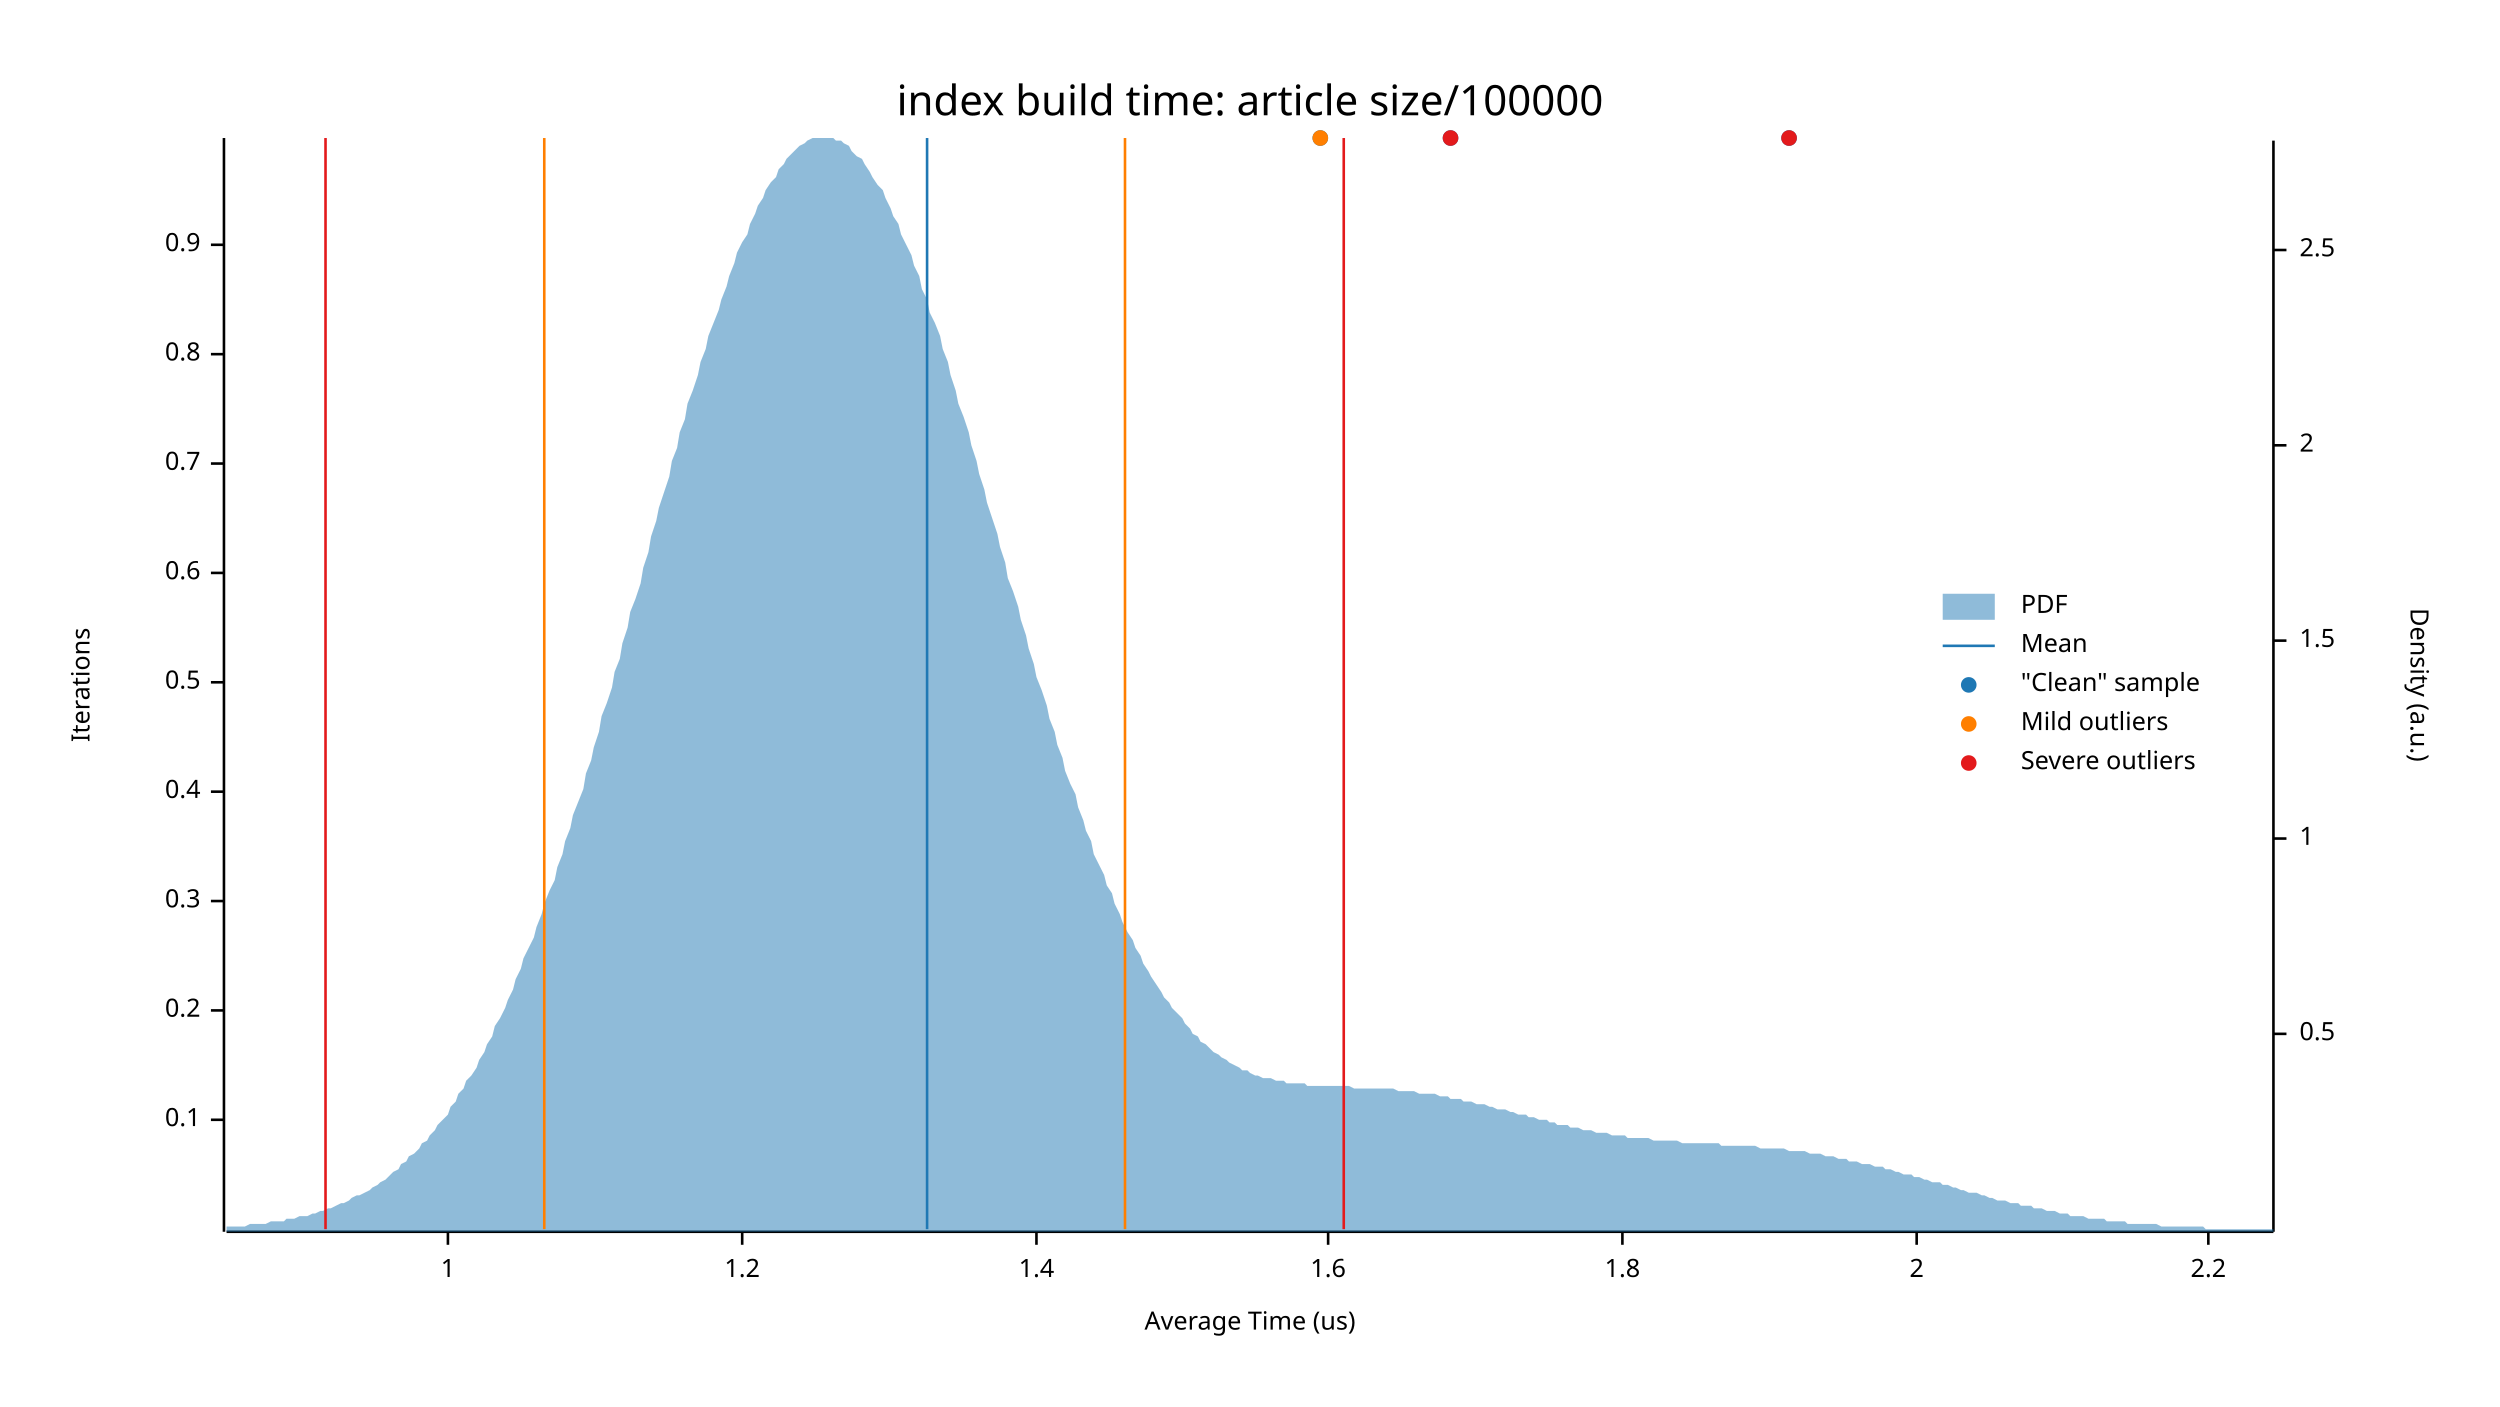
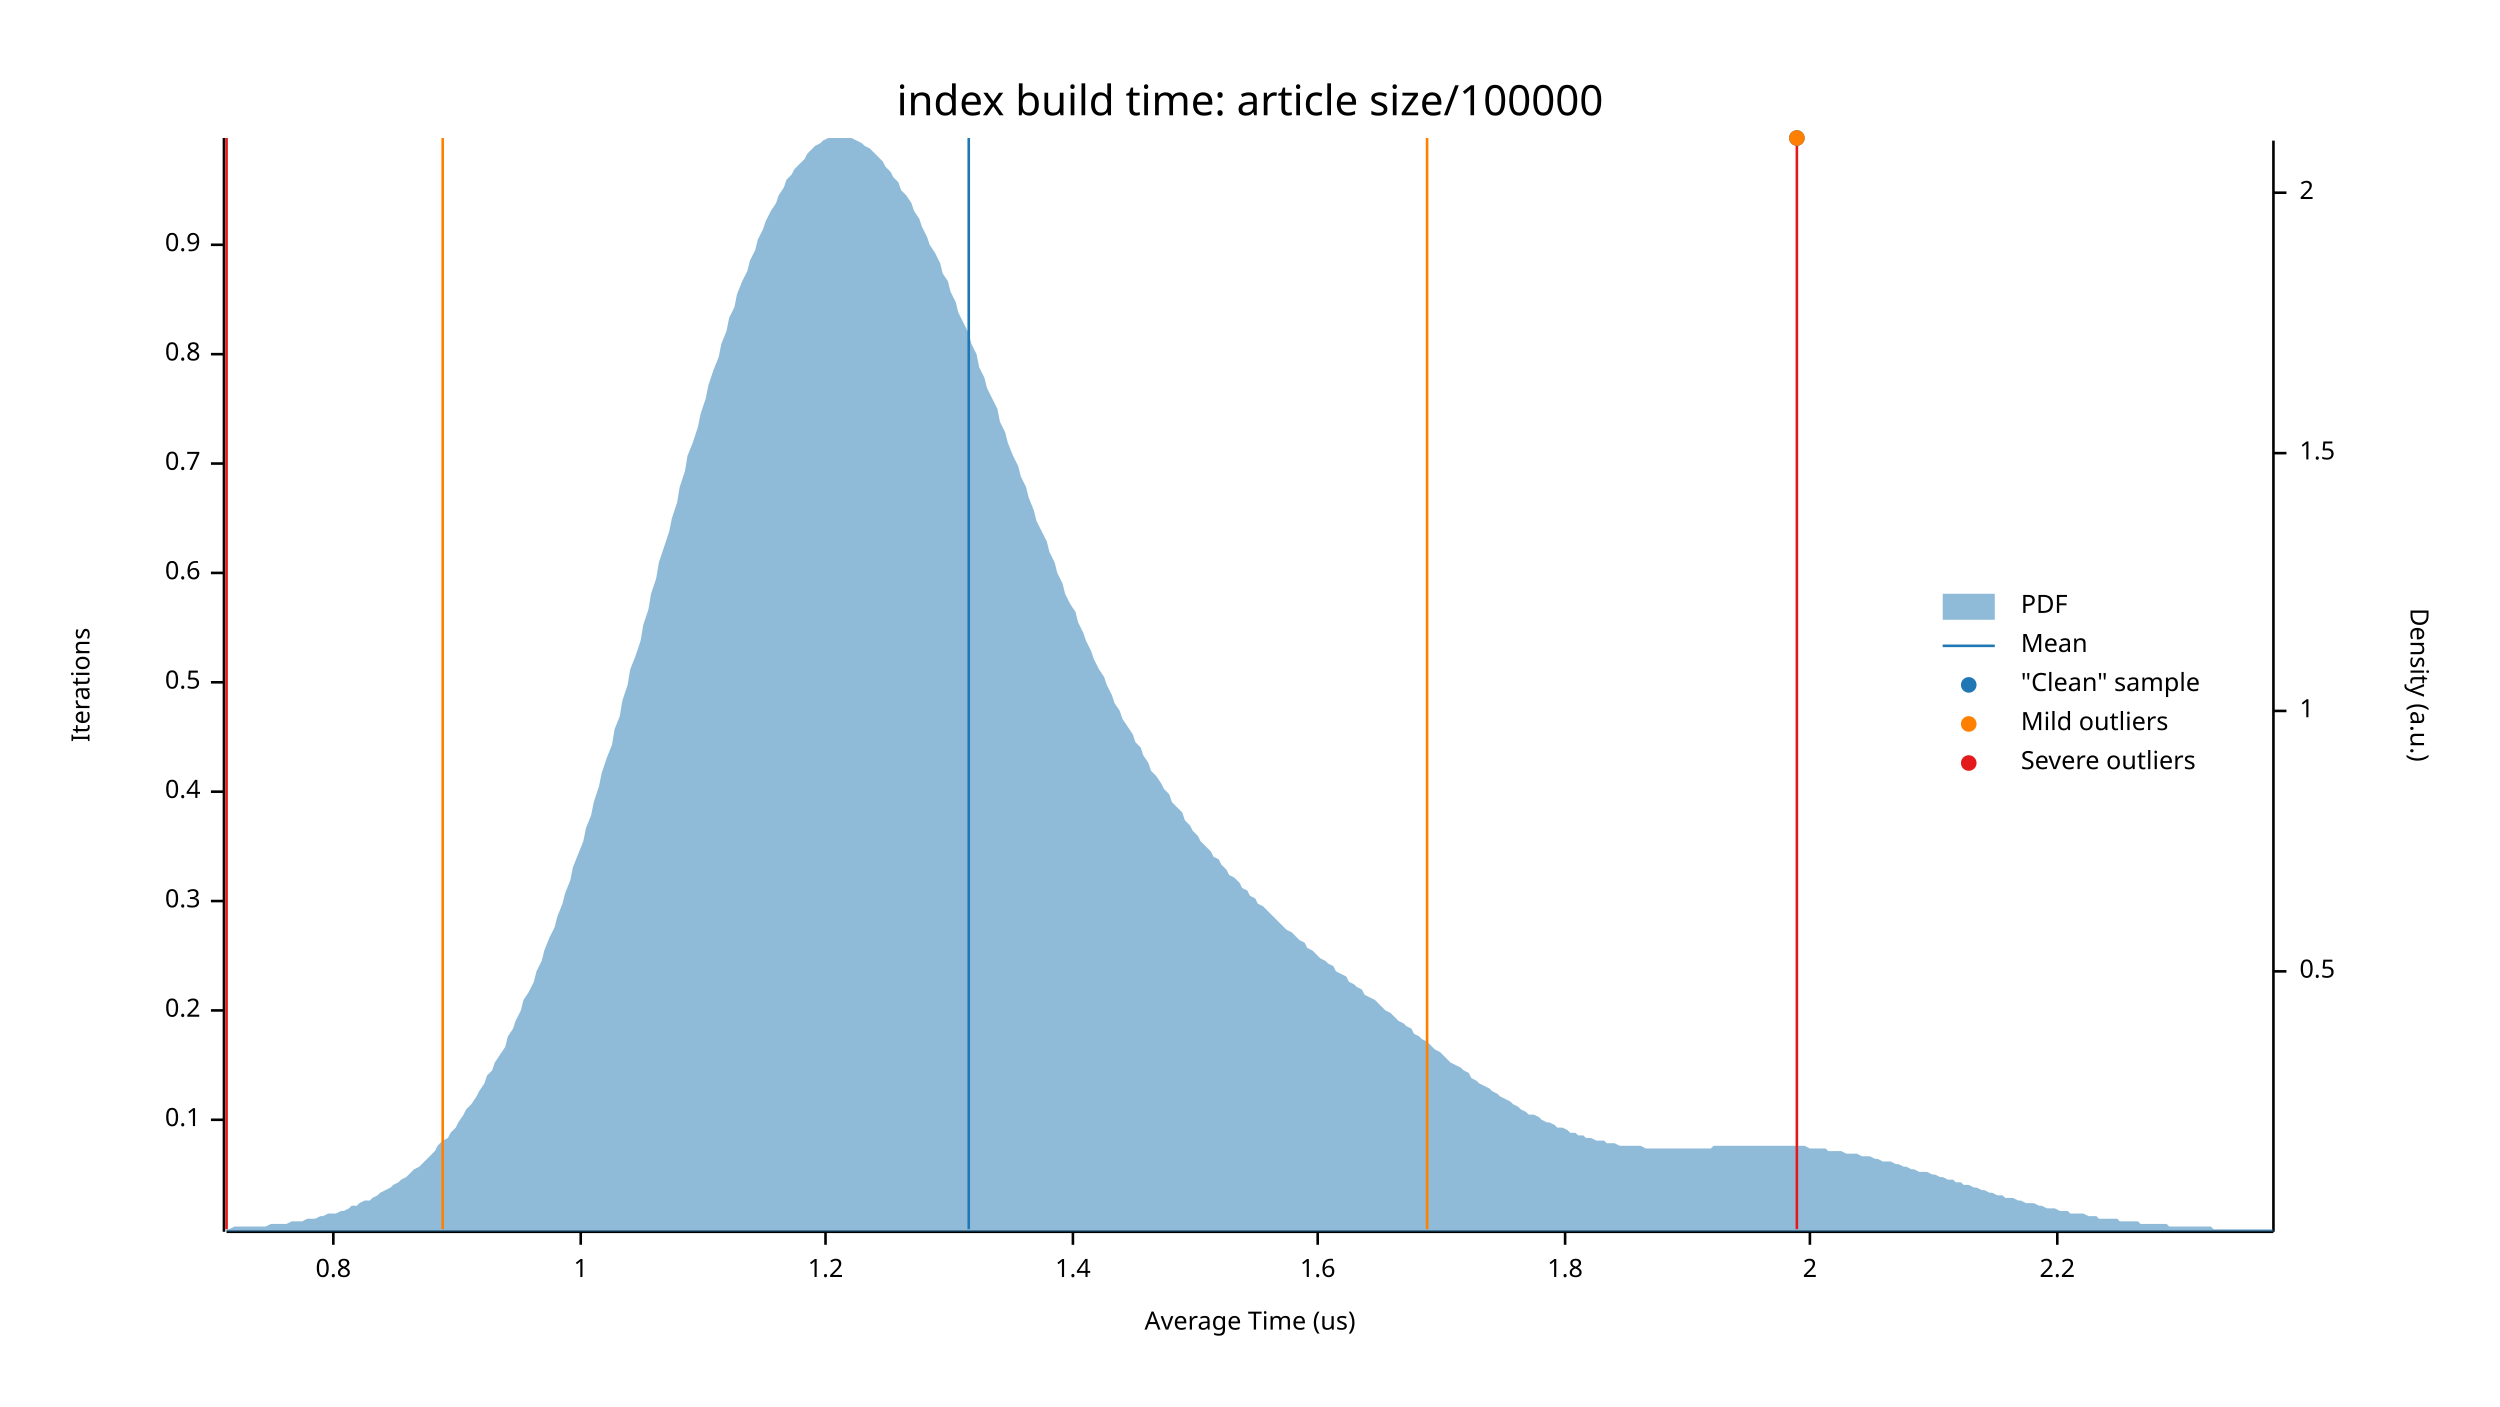
<svg xmlns="http://www.w3.org/2000/svg" width="960" height="540" viewBox="0 0 960 540">
  <text x="480" y="32" dy="0.76em" text-anchor="middle" font-family="sans-serif" font-size="16.129" opacity="1" fill="#000000">
index build time: article size/100000
</text>
  <text x="27" y="263" dy="0.76em" text-anchor="middle" font-family="sans-serif" font-size="9.677" opacity="1" fill="#000000" transform="rotate(270, 27, 263)">
Iterations
</text>
  <text x="480" y="513" dy="-0.5ex" text-anchor="middle" font-family="sans-serif" font-size="9.677" opacity="1" fill="#000000">
Average Time (us)
</text>
  <polyline fill="none" opacity="1" stroke="#000000" stroke-width="1" points="86,53 86,473 " />
  <text x="77" y="430" dy="0.5ex" text-anchor="end" font-family="sans-serif" font-size="9.677" opacity="1" fill="#000000">
0.1
</text>
  <polyline fill="none" opacity="1" stroke="#000000" stroke-width="1" points="81,430 86,430 " />
  <text x="77" y="388" dy="0.5ex" text-anchor="end" font-family="sans-serif" font-size="9.677" opacity="1" fill="#000000">
0.2
</text>
  <polyline fill="none" opacity="1" stroke="#000000" stroke-width="1" points="81,388 86,388 " />
  <text x="77" y="346" dy="0.5ex" text-anchor="end" font-family="sans-serif" font-size="9.677" opacity="1" fill="#000000">
0.3
</text>
  <polyline fill="none" opacity="1" stroke="#000000" stroke-width="1" points="81,346 86,346 " />
  <text x="77" y="304" dy="0.5ex" text-anchor="end" font-family="sans-serif" font-size="9.677" opacity="1" fill="#000000">
0.4
</text>
  <polyline fill="none" opacity="1" stroke="#000000" stroke-width="1" points="81,304 86,304 " />
  <text x="77" y="262" dy="0.5ex" text-anchor="end" font-family="sans-serif" font-size="9.677" opacity="1" fill="#000000">
0.5
</text>
  <polyline fill="none" opacity="1" stroke="#000000" stroke-width="1" points="81,262 86,262 " />
  <text x="77" y="220" dy="0.5ex" text-anchor="end" font-family="sans-serif" font-size="9.677" opacity="1" fill="#000000">
0.6
</text>
  <polyline fill="none" opacity="1" stroke="#000000" stroke-width="1" points="81,220 86,220 " />
  <text x="77" y="178" dy="0.5ex" text-anchor="end" font-family="sans-serif" font-size="9.677" opacity="1" fill="#000000">
0.7
</text>
  <polyline fill="none" opacity="1" stroke="#000000" stroke-width="1" points="81,178 86,178 " />
  <text x="77" y="136" dy="0.5ex" text-anchor="end" font-family="sans-serif" font-size="9.677" opacity="1" fill="#000000">
0.8
</text>
  <polyline fill="none" opacity="1" stroke="#000000" stroke-width="1" points="81,136 86,136 " />
  <text x="77" y="94" dy="0.5ex" text-anchor="end" font-family="sans-serif" font-size="9.677" opacity="1" fill="#000000">
0.9
</text>
  <polyline fill="none" opacity="1" stroke="#000000" stroke-width="1" points="81,94 86,94 " />
  <polyline fill="none" opacity="1" stroke="#000000" stroke-width="1" points="87,473 873,473 " />
-   <text x="172" y="483" dy="0.76em" text-anchor="middle" font-family="sans-serif" font-size="9.677" opacity="1" fill="#000000">
+   <text x="128" y="483" dy="0.76em" text-anchor="middle" font-family="sans-serif" font-size="9.677" opacity="1" fill="#000000">
+ 0.8
+ </text>
+   <polyline fill="none" opacity="1" stroke="#000000" stroke-width="1" points="128,473 128,478 " />
+   <text x="223" y="483" dy="0.76em" text-anchor="middle" font-family="sans-serif" font-size="9.677" opacity="1" fill="#000000">
1
</text>
-   <polyline fill="none" opacity="1" stroke="#000000" stroke-width="1" points="172,473 172,478 " />
-   <text x="285" y="483" dy="0.76em" text-anchor="middle" font-family="sans-serif" font-size="9.677" opacity="1" fill="#000000">
+   <polyline fill="none" opacity="1" stroke="#000000" stroke-width="1" points="223,473 223,478 " />
+   <text x="317" y="483" dy="0.76em" text-anchor="middle" font-family="sans-serif" font-size="9.677" opacity="1" fill="#000000">
1.2
</text>
-   <polyline fill="none" opacity="1" stroke="#000000" stroke-width="1" points="285,473 285,478 " />
-   <text x="398" y="483" dy="0.76em" text-anchor="middle" font-family="sans-serif" font-size="9.677" opacity="1" fill="#000000">
+   <polyline fill="none" opacity="1" stroke="#000000" stroke-width="1" points="317,473 317,478 " />
+   <text x="412" y="483" dy="0.76em" text-anchor="middle" font-family="sans-serif" font-size="9.677" opacity="1" fill="#000000">
1.4
</text>
-   <polyline fill="none" opacity="1" stroke="#000000" stroke-width="1" points="398,473 398,478 " />
-   <text x="510" y="483" dy="0.76em" text-anchor="middle" font-family="sans-serif" font-size="9.677" opacity="1" fill="#000000">
+   <polyline fill="none" opacity="1" stroke="#000000" stroke-width="1" points="412,473 412,478 " />
+   <text x="506" y="483" dy="0.76em" text-anchor="middle" font-family="sans-serif" font-size="9.677" opacity="1" fill="#000000">
1.6
</text>
-   <polyline fill="none" opacity="1" stroke="#000000" stroke-width="1" points="510,473 510,478 " />
-   <text x="623" y="483" dy="0.76em" text-anchor="middle" font-family="sans-serif" font-size="9.677" opacity="1" fill="#000000">
+   <polyline fill="none" opacity="1" stroke="#000000" stroke-width="1" points="506,473 506,478 " />
+   <text x="601" y="483" dy="0.76em" text-anchor="middle" font-family="sans-serif" font-size="9.677" opacity="1" fill="#000000">
1.8
</text>
-   <polyline fill="none" opacity="1" stroke="#000000" stroke-width="1" points="623,473 623,478 " />
-   <text x="736" y="483" dy="0.76em" text-anchor="middle" font-family="sans-serif" font-size="9.677" opacity="1" fill="#000000">
+   <polyline fill="none" opacity="1" stroke="#000000" stroke-width="1" points="601,473 601,478 " />
+   <text x="695" y="483" dy="0.76em" text-anchor="middle" font-family="sans-serif" font-size="9.677" opacity="1" fill="#000000">
2
</text>
-   <polyline fill="none" opacity="1" stroke="#000000" stroke-width="1" points="736,473 736,478 " />
-   <text x="848" y="483" dy="0.76em" text-anchor="middle" font-family="sans-serif" font-size="9.677" opacity="1" fill="#000000">
+   <polyline fill="none" opacity="1" stroke="#000000" stroke-width="1" points="695,473 695,478 " />
+   <text x="790" y="483" dy="0.76em" text-anchor="middle" font-family="sans-serif" font-size="9.677" opacity="1" fill="#000000">
2.2
</text>
-   <polyline fill="none" opacity="1" stroke="#000000" stroke-width="1" points="848,473 848,478 " />
+   <polyline fill="none" opacity="1" stroke="#000000" stroke-width="1" points="790,473 790,478 " />
  <text x="933" y="263" dy="0.76em" text-anchor="middle" font-family="sans-serif" font-size="9.677" opacity="1" fill="#000000" transform="rotate(90, 933, 263)">
Density (a.u.)
</text>
  <polyline fill="none" opacity="1" stroke="#000000" stroke-width="1" points="873,54 873,473 " />
-   <text x="883" y="397" dy="0.5ex" text-anchor="start" font-family="sans-serif" font-size="9.677" opacity="1" fill="#000000">
+   <text x="883" y="373" dy="0.5ex" text-anchor="start" font-family="sans-serif" font-size="9.677" opacity="1" fill="#000000">
0.5
</text>
-   <polyline fill="none" opacity="1" stroke="#000000" stroke-width="1" points="873,397 878,397 " />
-   <text x="883" y="322" dy="0.5ex" text-anchor="start" font-family="sans-serif" font-size="9.677" opacity="1" fill="#000000">
+   <polyline fill="none" opacity="1" stroke="#000000" stroke-width="1" points="873,373 878,373 " />
+   <text x="883" y="273" dy="0.5ex" text-anchor="start" font-family="sans-serif" font-size="9.677" opacity="1" fill="#000000">
1
</text>
-   <polyline fill="none" opacity="1" stroke="#000000" stroke-width="1" points="873,322 878,322 " />
-   <text x="883" y="246" dy="0.5ex" text-anchor="start" font-family="sans-serif" font-size="9.677" opacity="1" fill="#000000">
+   <polyline fill="none" opacity="1" stroke="#000000" stroke-width="1" points="873,273 878,273 " />
+   <text x="883" y="174" dy="0.5ex" text-anchor="start" font-family="sans-serif" font-size="9.677" opacity="1" fill="#000000">
1.5
</text>
-   <polyline fill="none" opacity="1" stroke="#000000" stroke-width="1" points="873,246 878,246 " />
-   <text x="883" y="171" dy="0.5ex" text-anchor="start" font-family="sans-serif" font-size="9.677" opacity="1" fill="#000000">
+   <polyline fill="none" opacity="1" stroke="#000000" stroke-width="1" points="873,174 878,174 " />
+   <text x="883" y="74" dy="0.5ex" text-anchor="start" font-family="sans-serif" font-size="9.677" opacity="1" fill="#000000">
2
</text>
-   <polyline fill="none" opacity="1" stroke="#000000" stroke-width="1" points="873,171 878,171 " />
-   <text x="883" y="96" dy="0.5ex" text-anchor="start" font-family="sans-serif" font-size="9.677" opacity="1" fill="#000000">
- 2.5
- </text>
-   <polyline fill="none" opacity="1" stroke="#000000" stroke-width="1" points="873,96 878,96 " />
-   <polygon opacity="0.5" fill="#1F78B4" points="87,471 88,471 90,471 91,471 93,471 94,471 96,470 98,470 99,470 101,470 102,470 104,469 105,469 107,469 109,469 110,468 112,468 113,468 115,467 116,467 118,467 120,466 121,466 123,465 124,465 126,464 127,464 129,463 131,462 132,462 134,461 135,460 137,459 138,459 140,458 142,457 143,456 145,455 146,454 148,453 150,451 151,450 153,449 154,447 156,446 157,444 159,443 161,441 162,439 164,438 165,436 167,434 168,432 170,430 172,428 173,425 175,423 176,420 178,418 179,415 181,413 183,410 184,407 186,404 187,401 189,398 190,394 192,391 194,387 195,384 197,380 198,376 200,372 201,368 203,364 205,360 206,356 208,351 209,347 211,342 213,338 214,333 216,328 217,323 219,318 220,313 222,308 224,303 225,297 227,292 228,287 230,281 231,275 233,270 235,264 236,258 238,253 239,247 241,241 242,235 244,230 246,224 247,218 249,212 250,206 252,200 253,195 255,189 257,183 258,177 260,172 261,166 263,161 264,155 266,150 268,144 269,139 271,134 272,129 274,124 276,119 277,115 279,110 280,106 282,101 283,97 285,93 287,90 288,86 290,82 291,79 293,76 294,73 296,70 298,68 299,65 301,63 302,61 304,59 305,58 307,56 309,55 310,54 312,53 313,53 315,53 316,53 318,53 320,53 321,54 323,54 324,55 326,56 327,58 329,60 331,61 332,63 334,66 335,68 337,71 339,73 340,76 342,80 343,83 345,86 346,90 348,94 350,98 351,102 353,106 354,111 356,115 357,120 359,124 361,129 362,134 364,139 365,144 367,150 368,155 370,160 372,166 373,171 375,177 376,182 378,188 379,193 381,199 383,205 384,210 386,216 387,222 389,227 391,233 392,238 394,244 395,249 397,255 398,260 400,265 402,271 403,276 405,281 406,286 408,291 409,296 411,301 413,305 414,310 416,315 417,319 419,323 420,328 422,332 424,336 425,340 427,343 428,347 430,351 431,354 433,358 435,361 436,364 438,367 439,370 441,373 442,375 444,378 446,381 447,383 449,385 450,387 452,389 454,391 455,393 457,395 458,397 460,398 461,400 463,401 465,403 466,404 468,405 469,406 471,407 472,408 474,409 476,410 477,411 479,411 480,412 482,413 483,413 485,414 487,414 488,414 490,415 491,415 493,415 494,416 496,416 498,416 499,416 501,416 502,417 504,417 505,417 507,417 509,417 510,417 512,417 513,417 515,417 517,417 518,417 520,418 521,418 523,418 524,418 526,418 528,418 529,418 531,418 532,418 534,418 535,418 537,419 539,419 540,419 542,419 543,419 545,420 546,420 548,420 550,420 551,420 553,421 554,421 556,421 557,422 559,422 561,422 562,423 564,423 565,423 567,424 568,424 570,424 572,425 573,425 575,426 576,426 578,426 580,427 581,427 583,428 584,428 586,428 587,429 589,429 591,430 592,430 594,430 595,431 597,431 598,432 600,432 602,432 603,433 605,433 606,433 608,434 609,434 611,434 613,435 614,435 616,435 617,435 619,436 620,436 622,436 624,436 625,437 627,437 628,437 630,437 632,437 633,437 635,438 636,438 638,438 639,438 641,438 643,438 644,438 646,439 647,439 649,439 650,439 652,439 654,439 655,439 657,439 658,439 660,439 661,440 663,440 665,440 666,440 668,440 669,440 671,440 672,440 674,440 676,441 677,441 679,441 680,441 682,441 683,441 685,441 687,442 688,442 690,442 691,442 693,442 695,443 696,443 698,443 699,443 701,444 702,444 704,444 706,445 707,445 709,445 710,446 712,446 713,446 715,447 717,447 718,447 720,448 721,448 723,448 724,449 726,449 728,450 729,450 731,451 732,451 734,451 735,452 737,452 739,453 740,453 742,454 743,454 745,454 746,455 748,455 750,456 751,456 753,457 754,457 756,458 758,458 759,458 761,459 762,459 764,460 765,460 767,461 769,461 770,461 772,462 773,462 775,462 776,463 778,463 780,463 781,464 783,464 784,464 786,465 787,465 789,465 791,466 792,466 794,466 795,467 797,467 798,467 800,467 802,468 803,468 805,468 806,468 808,468 809,469 811,469 813,469 814,469 816,469 817,470 819,470 821,470 822,470 824,470 825,470 827,470 828,470 830,471 832,471 833,471 835,471 836,471 838,471 839,471 841,471 843,471 844,471 846,471 847,472 849,472 850,472 852,472 854,472 855,472 857,472 858,472 860,472 861,472 863,472 865,472 866,472 868,472 869,472 871,472 873,472 873,473 87,473 " />
-   <polyline fill="none" opacity="1" stroke="#1F78B4" stroke-width="1" points="356,472 356,53 " />
-   <polyline fill="none" opacity="1" stroke="#FF7F00" stroke-width="1" points="209,472 209,53 " />
-   <polyline fill="none" opacity="1" stroke="#FF7F00" stroke-width="1" points="432,472 432,53 " />
-   <polyline fill="none" opacity="1" stroke="#E31A1C" stroke-width="1" points="125,472 125,53 " />
-   <polyline fill="none" opacity="1" stroke="#E31A1C" stroke-width="1" points="516,472 516,53 " />
-   <circle cx="687" cy="53" r="3" opacity="1" fill="#1F78B4" stroke="none" stroke-width="1" />
-   <circle cx="507" cy="53" r="3" opacity="1" fill="#1F78B4" stroke="none" stroke-width="1" />
-   <circle cx="557" cy="53" r="3" opacity="1" fill="#1F78B4" stroke="none" stroke-width="1" />
-   <circle cx="507" cy="53" r="3" opacity="1" fill="#FF7F00" stroke="none" stroke-width="1" />
-   <circle cx="687" cy="53" r="3" opacity="1" fill="#E31A1C" stroke="none" stroke-width="1" />
-   <circle cx="557" cy="53" r="3" opacity="1" fill="#E31A1C" stroke="none" stroke-width="1" />
+   <polyline fill="none" opacity="1" stroke="#000000" stroke-width="1" points="873,74 878,74 " />
+   <polygon opacity="0.5" fill="#1F78B4" points="87,472 88,472 90,471 91,471 93,471 94,471 96,471 98,471 99,471 101,471 102,471 104,470 105,470 107,470 109,470 110,470 112,469 113,469 115,469 116,469 118,468 120,468 121,468 123,467 124,467 126,466 127,466 129,466 131,465 132,465 134,464 135,463 137,463 138,462 140,461 142,461 143,460 145,459 146,458 148,457 150,456 151,455 153,454 154,453 156,452 157,451 159,449 161,448 162,447 164,445 165,444 167,442 168,440 170,438 172,437 173,435 175,433 176,431 178,428 179,426 181,424 183,421 184,419 186,416 187,413 189,411 190,408 192,405 194,402 195,398 197,395 198,392 200,388 201,384 203,381 205,377 206,373 208,369 209,365 211,360 213,356 214,352 216,347 217,343 219,338 220,333 222,328 224,323 225,318 227,313 228,308 230,302 231,297 233,291 235,286 236,280 238,275 239,269 241,263 242,257 244,252 246,246 247,240 249,234 250,228 252,222 253,216 255,210 257,204 258,199 260,193 261,187 263,181 264,175 266,170 268,164 269,159 271,153 272,148 274,142 276,137 277,132 279,127 280,122 282,118 283,113 285,108 287,104 288,100 290,96 291,92 293,88 294,85 296,81 298,78 299,75 301,72 302,69 304,67 305,65 307,63 309,61 310,59 312,57 313,56 315,55 316,54 318,53 320,53 321,53 323,53 324,53 326,53 327,53 329,54 331,55 332,56 334,57 335,58 337,60 339,62 340,64 342,66 343,68 345,70 346,73 348,75 350,78 351,81 353,84 354,87 356,91 357,94 359,97 361,101 362,105 364,108 365,112 367,116 368,120 370,124 372,128 373,132 375,136 376,141 378,145 379,149 381,153 383,157 384,162 386,166 387,170 389,175 391,179 392,183 394,187 395,191 397,196 398,200 400,204 402,208 403,212 405,216 406,220 408,224 409,228 411,232 413,235 414,239 416,243 417,246 419,250 420,253 422,257 424,260 425,263 427,267 428,270 430,273 431,276 433,279 435,282 436,285 438,287 439,290 441,293 442,296 444,298 446,301 447,303 449,305 450,308 452,310 454,312 455,315 457,317 458,319 460,321 461,323 463,325 465,327 466,329 468,330 469,332 471,334 472,336 474,337 476,339 477,341 479,342 480,344 482,345 483,347 485,348 487,350 488,351 490,353 491,354 493,356 494,357 496,358 498,360 499,361 501,362 502,364 504,365 505,366 507,368 509,369 510,370 512,371 513,373 515,374 517,375 518,377 520,378 521,379 523,380 524,382 526,383 528,384 529,385 531,387 532,388 534,389 535,390 537,392 539,393 540,394 542,395 543,397 545,398 546,399 548,400 550,402 551,403 553,404 554,405 556,407 557,408 559,409 561,410 562,411 564,412 565,414 567,415 568,416 570,417 572,418 573,419 575,420 576,421 578,422 580,423 581,424 583,425 584,426 586,427 587,428 589,428 591,429 592,430 594,431 595,431 597,432 598,433 600,433 602,434 603,435 605,435 606,436 608,436 609,437 611,437 613,438 614,438 616,438 617,439 619,439 620,439 622,440 624,440 625,440 627,440 628,440 630,440 632,441 633,441 635,441 636,441 638,441 639,441 641,441 643,441 644,441 646,441 647,441 649,441 650,441 652,441 654,441 655,441 657,441 658,440 660,440 661,440 663,440 665,440 666,440 668,440 669,440 671,440 672,440 674,440 676,440 677,440 679,440 680,440 682,440 683,440 685,440 687,440 688,440 690,440 691,440 693,440 695,441 696,441 698,441 699,441 701,441 702,442 704,442 706,442 707,442 709,443 710,443 712,443 713,443 715,444 717,444 718,444 720,445 721,445 723,446 724,446 726,446 728,447 729,447 731,448 732,448 734,449 735,449 737,450 739,450 740,450 742,451 743,451 745,452 746,452 748,453 750,453 751,454 753,454 754,455 756,455 758,456 759,456 761,457 762,457 764,458 765,458 767,459 769,459 770,460 772,460 773,460 775,461 776,461 778,462 780,462 781,462 783,463 784,463 786,464 787,464 789,464 791,465 792,465 794,465 795,466 797,466 798,466 800,466 802,467 803,467 805,467 806,468 808,468 809,468 811,468 813,468 814,469 816,469 817,469 819,469 821,469 822,470 824,470 825,470 827,470 828,470 830,470 832,470 833,471 835,471 836,471 838,471 839,471 841,471 843,471 844,471 846,471 847,471 849,471 850,472 852,472 854,472 855,472 857,472 858,472 860,472 861,472 863,472 865,472 866,472 868,472 869,472 871,472 873,472 873,473 87,473 " />
+   <polyline fill="none" opacity="1" stroke="#1F78B4" stroke-width="1" points="372,472 372,53 " />
+   <polyline fill="none" opacity="1" stroke="#FF7F00" stroke-width="1" points="170,472 170,53 " />
+   <polyline fill="none" opacity="1" stroke="#FF7F00" stroke-width="1" points="548,472 548,53 " />
+   <polyline fill="none" opacity="1" stroke="#E31A1C" stroke-width="1" points="87,472 87,53 " />
+   <polyline fill="none" opacity="1" stroke="#E31A1C" stroke-width="1" points="690,472 690,53 " />
+   <circle cx="690" cy="53" r="3" opacity="1" fill="#1F78B4" stroke="none" stroke-width="1" />
+   <circle cx="690" cy="53" r="3" opacity="1" fill="#FF7F00" stroke="none" stroke-width="1" />
  <text x="776" y="228" dy="0.76em" text-anchor="start" font-family="sans-serif" font-size="9.677" opacity="1" fill="#000000">
PDF
</text>
  <text x="776" y="243" dy="0.76em" text-anchor="start" font-family="sans-serif" font-size="9.677" opacity="1" fill="#000000">
Mean
</text>
  <text x="776" y="258" dy="0.76em" text-anchor="start" font-family="sans-serif" font-size="9.677" opacity="1" fill="#000000">
"Clean" sample
</text>
  <text x="776" y="273" dy="0.76em" text-anchor="start" font-family="sans-serif" font-size="9.677" opacity="1" fill="#000000">
Mild outliers
</text>
  <text x="776" y="288" dy="0.76em" text-anchor="start" font-family="sans-serif" font-size="9.677" opacity="1" fill="#000000">
Severe outliers
</text>
  <rect x="746" y="228" width="20" height="10" opacity="0.5" fill="#1F78B4" stroke="none" />
  <polyline fill="none" opacity="1" stroke="#1F78B4" stroke-width="1" points="746,248 766,248 " />
  <circle cx="756" cy="263" r="3" opacity="1" fill="#1F78B4" stroke="none" stroke-width="1" />
  <circle cx="756" cy="278" r="3" opacity="1" fill="#FF7F00" stroke="none" stroke-width="1" />
  <circle cx="756" cy="293" r="3" opacity="1" fill="#E31A1C" stroke="none" stroke-width="1" />
</svg>
